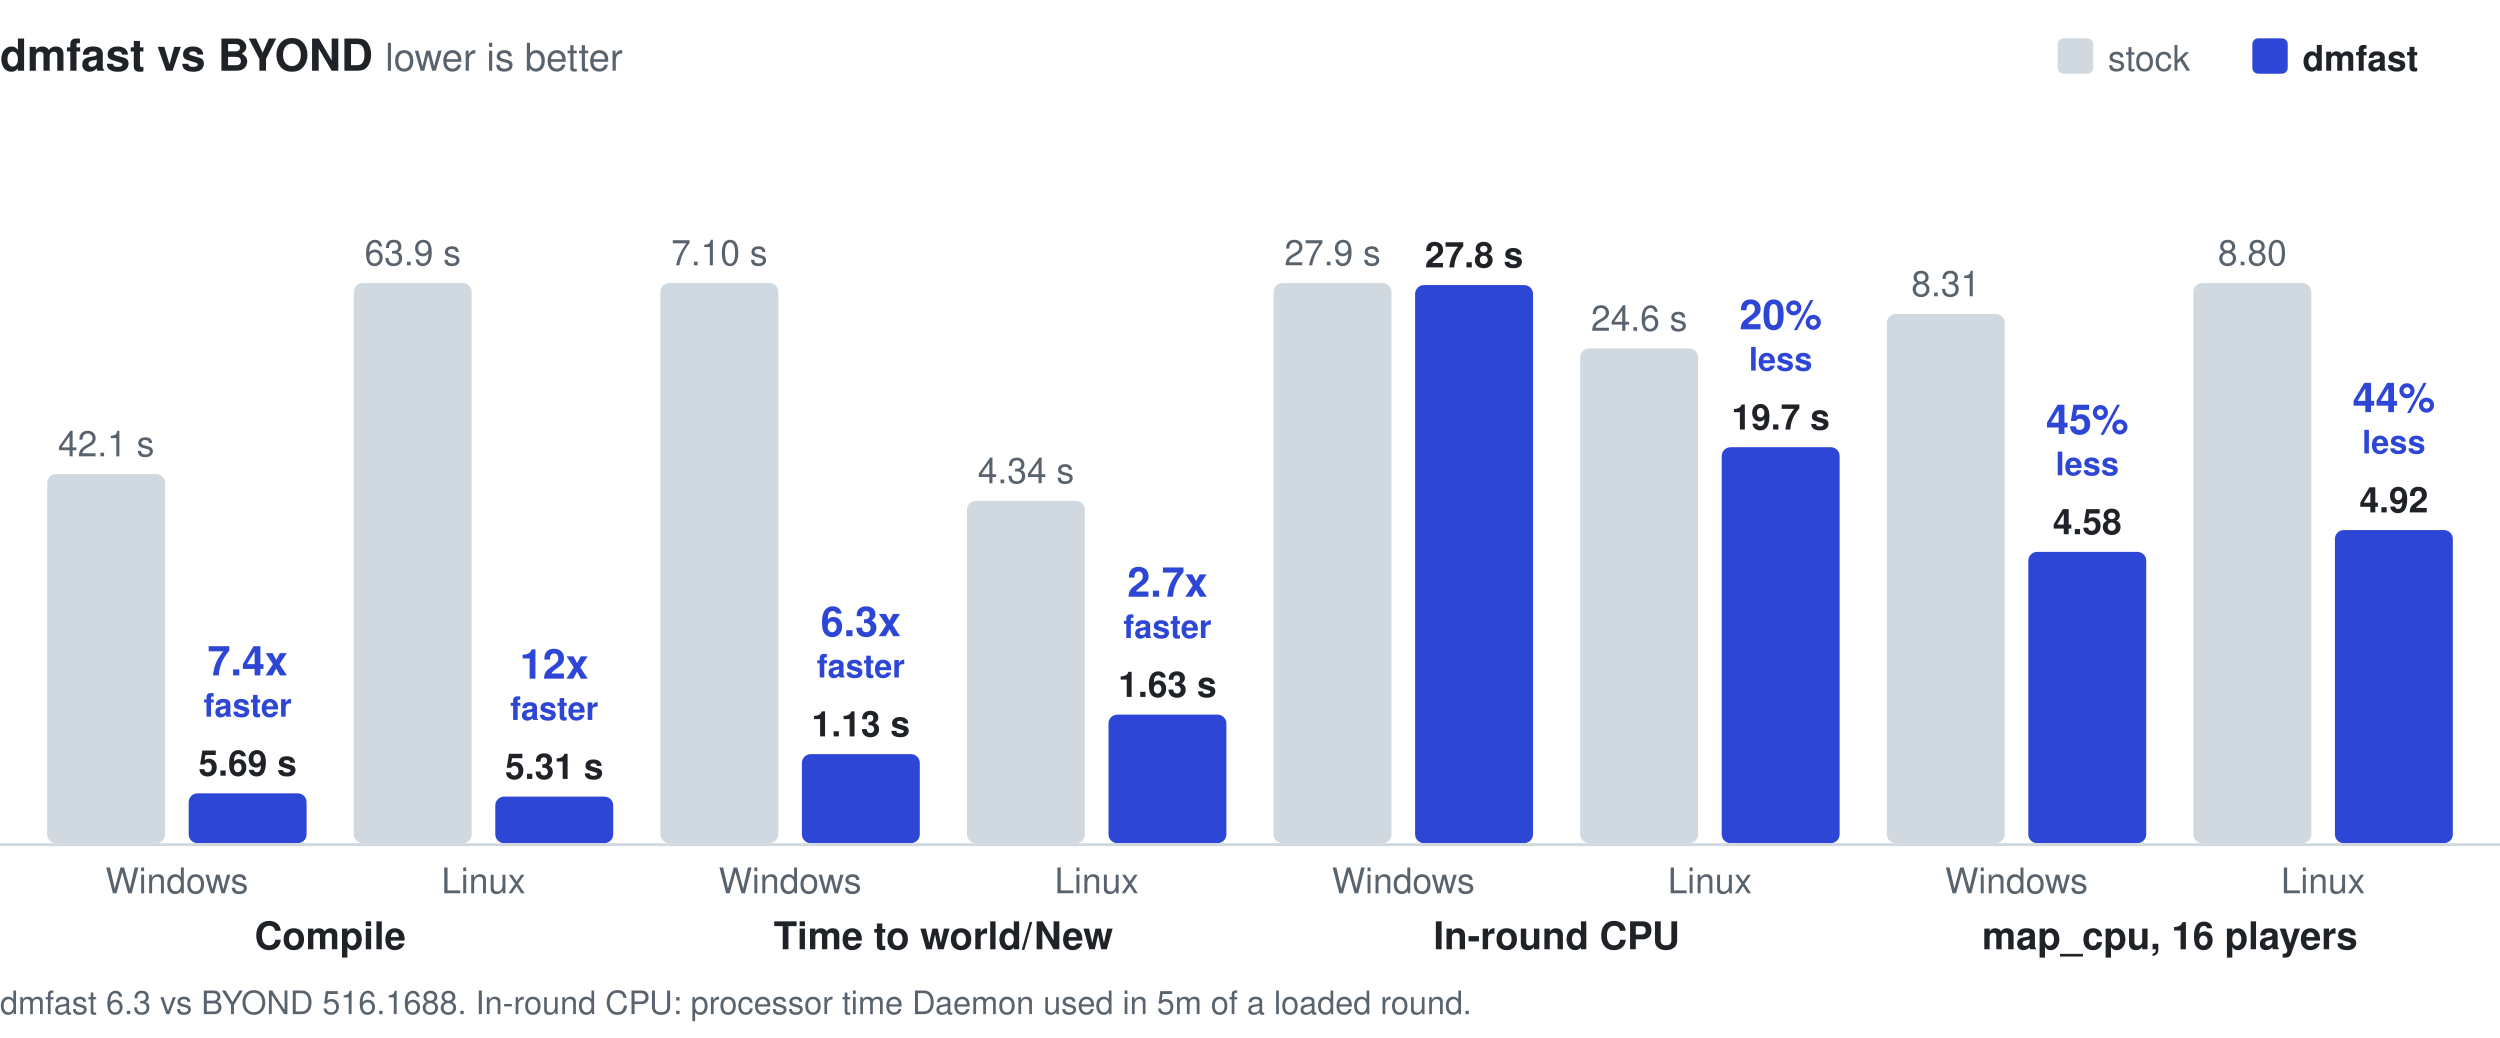
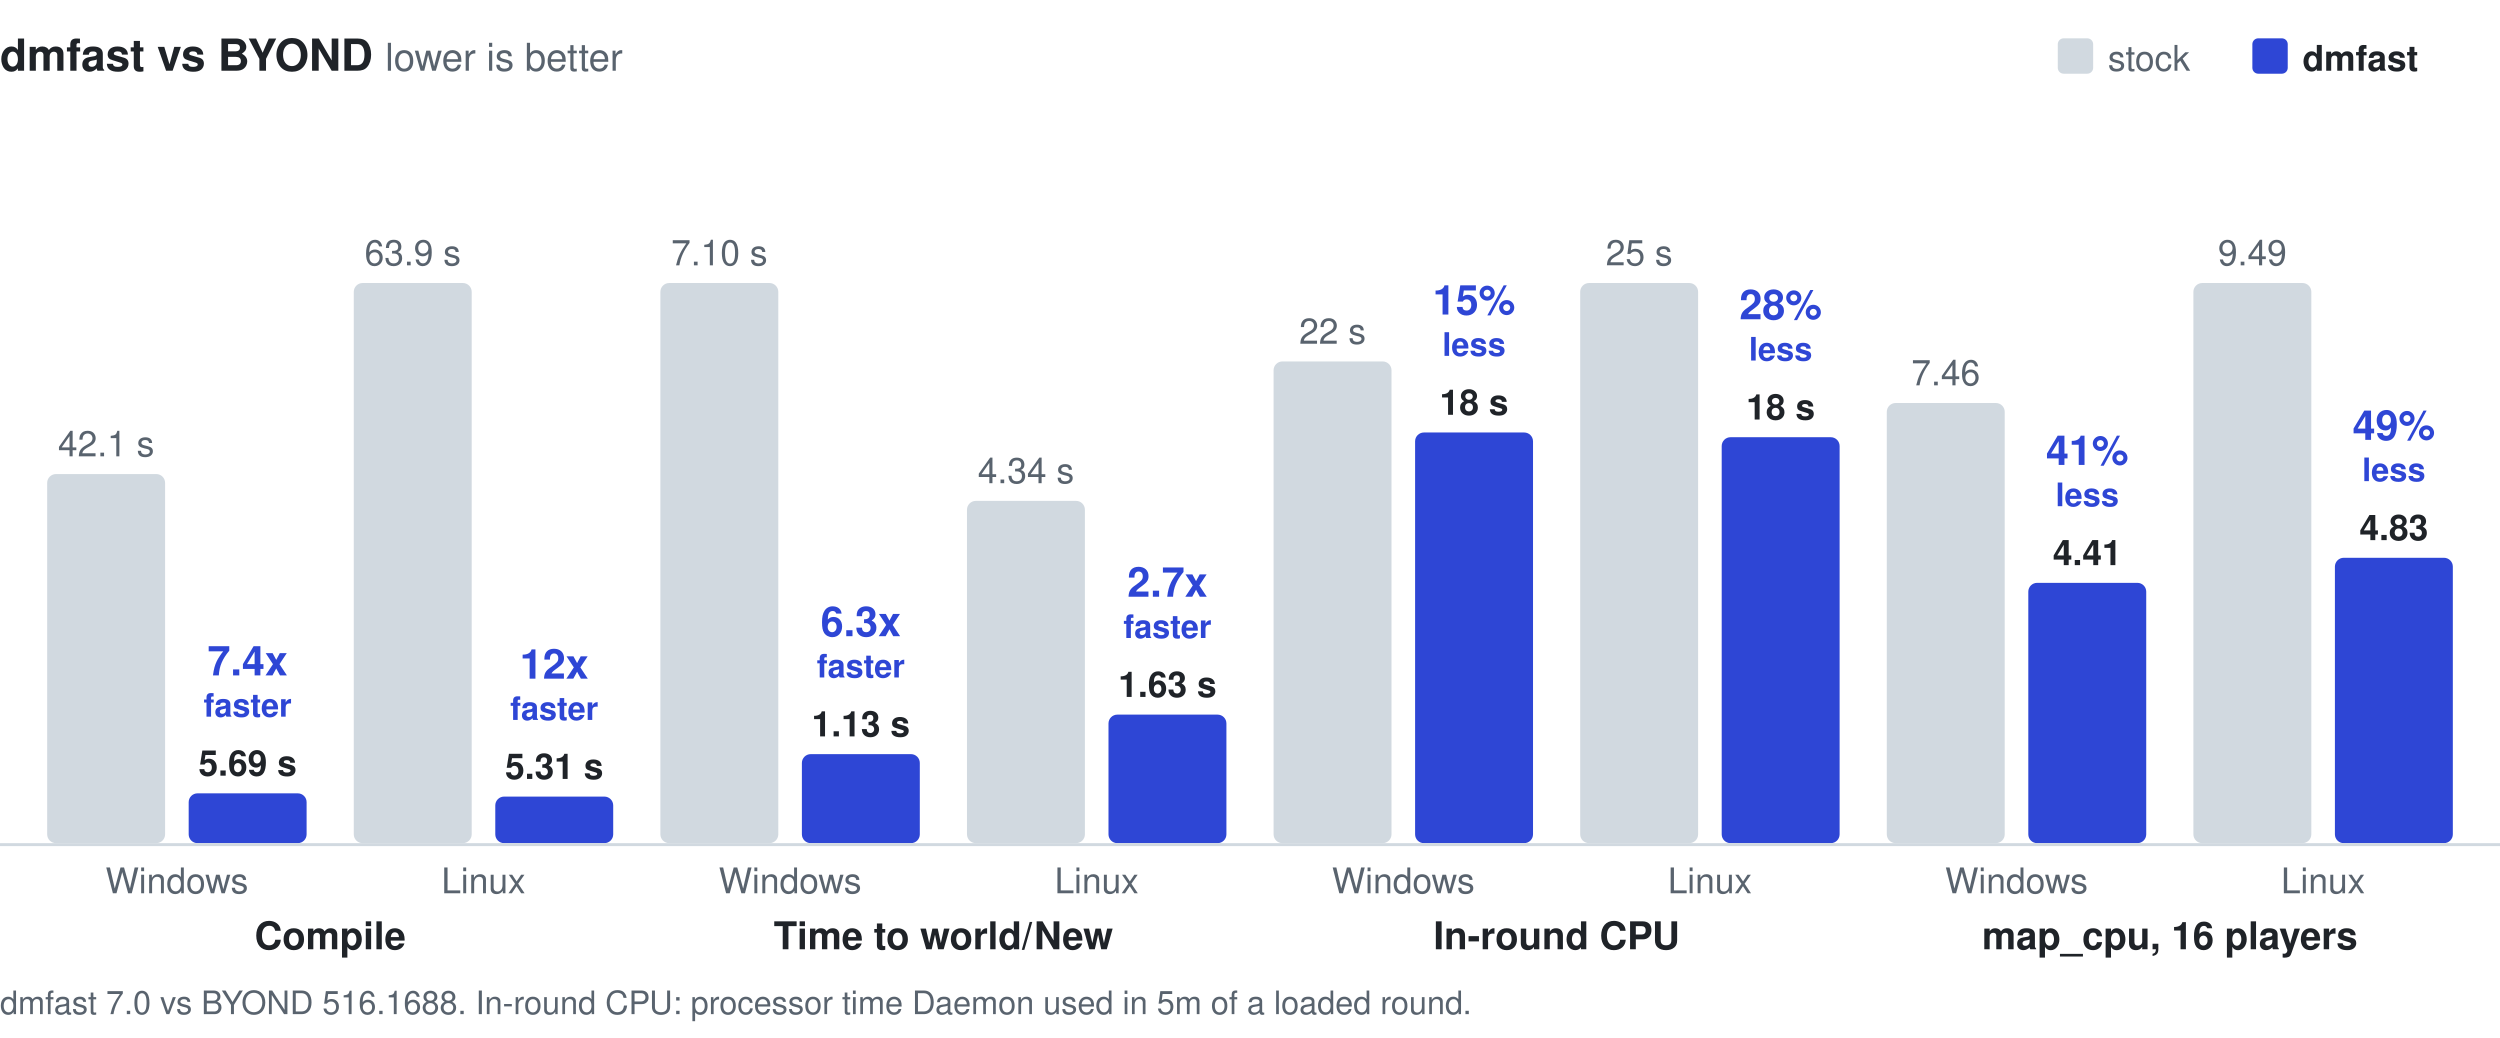
- <svg xmlns="http://www.w3.org/2000/svg" width="848" height="352" viewBox="0 0 848 352" font-family="-apple-system,BlinkMacSystemFont,Segoe UI,Helvetica,Arial,sans-serif" role="img" aria-label="dmfast vs stock BYOND 516.1688 on SS13 codebases: compile windows 7.4x faster; compile linux 12x faster; time to world/new windows 6.3x faster; time to world/new linux 2.7x faster; in-round cpu windows about the same; in-round cpu linux 20% less; map_cpu, 16 players windows 45% less; map_cpu, 16 players linux 44% less">
+ <svg xmlns="http://www.w3.org/2000/svg" width="848" height="352" viewBox="0 0 848 352" font-family="-apple-system,BlinkMacSystemFont,Segoe UI,Helvetica,Arial,sans-serif" role="img" aria-label="dmfast vs stock BYOND 516.1688 on SS13 codebases: compile windows 7.4x faster; compile linux 12x faster; time to world/new windows 6.3x faster; time to world/new linux 2.7x faster; in-round cpu windows 15% less; in-round cpu linux 28% less; map_cpu, 16 players windows 41% less; map_cpu, 16 players linux 49% less">
  <text x="0" y="24" font-size="15" font-weight="600" fill="#1f2328">dmfast vs BYOND <tspan font-weight="400" fill="#59636e" font-size="13">lower is better</tspan>
  </text>
  <rect x="698" y="13" width="12" height="12" rx="2" fill="#d1d9e0" />
  <text x="715" y="24" font-size="12" fill="#59636e">stock</text>
  <rect x="764" y="13" width="12" height="12" rx="2" fill="#2E46D5" />
  <text x="781" y="24" font-size="12" fill="#1f2328" font-weight="600">dmfast</text>
  <rect x="16.0" y="160.8" width="40" height="125.2" rx="3" fill="#d1d9e0" />
  <text x="36.0" y="154.8" font-size="12" text-anchor="middle" fill="#59636e">42.1 s</text>
  <rect x="64.0" y="269.1" width="40" height="16.9" rx="3" fill="#2E46D5" />
  <text x="84.0" y="263.1" font-size="12" text-anchor="middle" font-weight="600" fill="#1f2328">5.69 s</text>
  <text x="84.0" y="229.1" font-size="14" text-anchor="middle" font-weight="700" fill="#2E46D5">7.4x</text>
  <text x="84.0" y="243.1" font-size="11" text-anchor="middle" font-weight="700" fill="#2E46D5">faster</text>
  <text x="60.0" y="303" font-size="12" text-anchor="middle" fill="#59636e">Windows</text>
  <rect x="120.0" y="96.0" width="40" height="190.0" rx="3" fill="#d1d9e0" />
  <text x="140.0" y="90.0" font-size="12" text-anchor="middle" fill="#59636e">63.9 s</text>
  <rect x="168.0" y="270.2" width="40" height="15.8" rx="3" fill="#2E46D5" />
  <text x="188.0" y="264.2" font-size="12" text-anchor="middle" font-weight="600" fill="#1f2328">5.31 s</text>
  <text x="188.0" y="230.2" font-size="14" text-anchor="middle" font-weight="700" fill="#2E46D5">12x</text>
  <text x="188.0" y="244.2" font-size="11" text-anchor="middle" font-weight="700" fill="#2E46D5">faster</text>
  <text x="164.0" y="303" font-size="12" text-anchor="middle" fill="#59636e">Linux</text>
  <rect x="224.0" y="96.0" width="40" height="190.0" rx="3" fill="#d1d9e0" />
  <text x="244.0" y="90.0" font-size="12" text-anchor="middle" fill="#59636e">7.10 s</text>
  <rect x="272.0" y="255.8" width="40" height="30.2" rx="3" fill="#2E46D5" />
  <text x="292.0" y="249.8" font-size="12" text-anchor="middle" font-weight="600" fill="#1f2328">1.13 s</text>
  <text x="292.0" y="215.8" font-size="14" text-anchor="middle" font-weight="700" fill="#2E46D5">6.3x</text>
  <text x="292.0" y="229.8" font-size="11" text-anchor="middle" font-weight="700" fill="#2E46D5">faster</text>
  <text x="268.0" y="303" font-size="12" text-anchor="middle" fill="#59636e">Windows</text>
  <rect x="328.0" y="169.9" width="40" height="116.1" rx="3" fill="#d1d9e0" />
  <text x="348.0" y="163.9" font-size="12" text-anchor="middle" fill="#59636e">4.34 s</text>
  <rect x="376.0" y="242.4" width="40" height="43.6" rx="3" fill="#2E46D5" />
  <text x="396.0" y="236.4" font-size="12" text-anchor="middle" font-weight="600" fill="#1f2328">1.63 s</text>
  <text x="396.0" y="202.4" font-size="14" text-anchor="middle" font-weight="700" fill="#2E46D5">2.7x</text>
  <text x="396.0" y="216.4" font-size="11" text-anchor="middle" font-weight="700" fill="#2E46D5">faster</text>
  <text x="372.0" y="303" font-size="12" text-anchor="middle" fill="#59636e">Linux</text>
-   <rect x="432.0" y="96.0" width="40" height="190.0" rx="3" fill="#d1d9e0" />
-   <text x="452.0" y="90.0" font-size="12" text-anchor="middle" fill="#59636e">27.9 s</text>
-   <rect x="480.0" y="96.7" width="40" height="189.3" rx="3" fill="#2E46D5" />
-   <text x="500.0" y="90.7" font-size="12" text-anchor="middle" font-weight="600" fill="#1f2328">27.8 s</text>
+   <rect x="432.0" y="122.6" width="40" height="163.4" rx="3" fill="#d1d9e0" />
+   <text x="452.0" y="116.6" font-size="12" text-anchor="middle" fill="#59636e">22 s</text>
+   <rect x="480.0" y="146.7" width="40" height="139.3" rx="3" fill="#2E46D5" />
+   <text x="500.0" y="140.7" font-size="12" text-anchor="middle" font-weight="600" fill="#1f2328">18 s</text>
+   <text x="500.0" y="106.7" font-size="14" text-anchor="middle" font-weight="700" fill="#2E46D5">15%</text>
+   <text x="500.0" y="120.7" font-size="11" text-anchor="middle" font-weight="700" fill="#2E46D5">less</text>
  <text x="476.0" y="303" font-size="12" text-anchor="middle" fill="#59636e">Windows</text>
-   <rect x="536.0" y="118.2" width="40" height="167.8" rx="3" fill="#d1d9e0" />
-   <text x="556.0" y="112.2" font-size="12" text-anchor="middle" fill="#59636e">24.6 s</text>
-   <rect x="584.0" y="151.7" width="40" height="134.3" rx="3" fill="#2E46D5" />
-   <text x="604.0" y="145.7" font-size="12" text-anchor="middle" font-weight="600" fill="#1f2328">19.7 s</text>
-   <text x="604.0" y="111.7" font-size="14" text-anchor="middle" font-weight="700" fill="#2E46D5">20%</text>
-   <text x="604.0" y="125.7" font-size="11" text-anchor="middle" font-weight="700" fill="#2E46D5">less</text>
+   <rect x="536.0" y="96.0" width="40" height="190.0" rx="3" fill="#d1d9e0" />
+   <text x="556.0" y="90.0" font-size="12" text-anchor="middle" fill="#59636e">25 s</text>
+   <rect x="584.0" y="148.3" width="40" height="137.7" rx="3" fill="#2E46D5" />
+   <text x="604.0" y="142.3" font-size="12" text-anchor="middle" font-weight="600" fill="#1f2328">18 s</text>
+   <text x="604.0" y="108.3" font-size="14" text-anchor="middle" font-weight="700" fill="#2E46D5">28%</text>
+   <text x="604.0" y="122.3" font-size="11" text-anchor="middle" font-weight="700" fill="#2E46D5">less</text>
  <text x="580.0" y="303" font-size="12" text-anchor="middle" fill="#59636e">Linux</text>
-   <rect x="640.0" y="106.5" width="40" height="179.5" rx="3" fill="#d1d9e0" />
-   <text x="660.0" y="100.5" font-size="12" text-anchor="middle" fill="#59636e">8.31</text>
-   <rect x="688.0" y="187.2" width="40" height="98.8" rx="3" fill="#2E46D5" />
-   <text x="708.0" y="181.2" font-size="12" text-anchor="middle" font-weight="600" fill="#1f2328">4.58</text>
-   <text x="708.0" y="147.2" font-size="14" text-anchor="middle" font-weight="700" fill="#2E46D5">45%</text>
-   <text x="708.0" y="161.2" font-size="11" text-anchor="middle" font-weight="700" fill="#2E46D5">less</text>
+   <rect x="640.0" y="136.7" width="40" height="149.3" rx="3" fill="#d1d9e0" />
+   <text x="660.0" y="130.7" font-size="12" text-anchor="middle" fill="#59636e">7.46</text>
+   <rect x="688.0" y="197.7" width="40" height="88.3" rx="3" fill="#2E46D5" />
+   <text x="708.0" y="191.7" font-size="12" text-anchor="middle" font-weight="600" fill="#1f2328">4.41</text>
+   <text x="708.0" y="157.7" font-size="14" text-anchor="middle" font-weight="700" fill="#2E46D5">41%</text>
+   <text x="708.0" y="171.7" font-size="11" text-anchor="middle" font-weight="700" fill="#2E46D5">less</text>
  <text x="684.0" y="303" font-size="12" text-anchor="middle" fill="#59636e">Windows</text>
  <rect x="744.0" y="96.0" width="40" height="190.0" rx="3" fill="#d1d9e0" />
-   <text x="764.0" y="90.0" font-size="12" text-anchor="middle" fill="#59636e">8.80</text>
-   <rect x="792.0" y="179.8" width="40" height="106.2" rx="3" fill="#2E46D5" />
-   <text x="812.0" y="173.8" font-size="12" text-anchor="middle" font-weight="600" fill="#1f2328">4.92</text>
-   <text x="812.0" y="139.8" font-size="14" text-anchor="middle" font-weight="700" fill="#2E46D5">44%</text>
-   <text x="812.0" y="153.8" font-size="11" text-anchor="middle" font-weight="700" fill="#2E46D5">less</text>
+   <text x="764.0" y="90.0" font-size="12" text-anchor="middle" fill="#59636e">9.49</text>
+   <rect x="792.0" y="189.2" width="40" height="96.8" rx="3" fill="#2E46D5" />
+   <text x="812.0" y="183.2" font-size="12" text-anchor="middle" font-weight="600" fill="#1f2328">4.83</text>
+   <text x="812.0" y="149.2" font-size="14" text-anchor="middle" font-weight="700" fill="#2E46D5">49%</text>
+   <text x="812.0" y="163.2" font-size="11" text-anchor="middle" font-weight="700" fill="#2E46D5">less</text>
  <text x="788.0" y="303" font-size="12" text-anchor="middle" fill="#59636e">Linux</text>
  <text x="112.0" y="322" font-size="13" font-weight="600" text-anchor="middle" fill="#1f2328">Compile</text>
  <text x="320.0" y="322" font-size="13" font-weight="600" text-anchor="middle" fill="#1f2328">Time to world/New</text>
  <text x="528.0" y="322" font-size="13" font-weight="600" text-anchor="middle" fill="#1f2328">In-round CPU</text>
  <text x="736.0" y="322" font-size="13" font-weight="600" text-anchor="middle" fill="#1f2328">map_cpu, 16 players</text>
  <line x1="0" y1="286.5" x2="848" y2="286.5" stroke="#d1d9e0" />
-   <text x="0" y="344" font-size="11" fill="#59636e">dmfast 6.3 vs BYOND 516.1688. In-round CPU: processor time Daemon used in 5m of a loaded round.</text>
+   <text x="0" y="344" font-size="11" fill="#59636e">dmfast 7.0 vs BYOND 516.1688. In-round CPU: processor time Daemon used in 5m of a loaded round.</text>
</svg>
